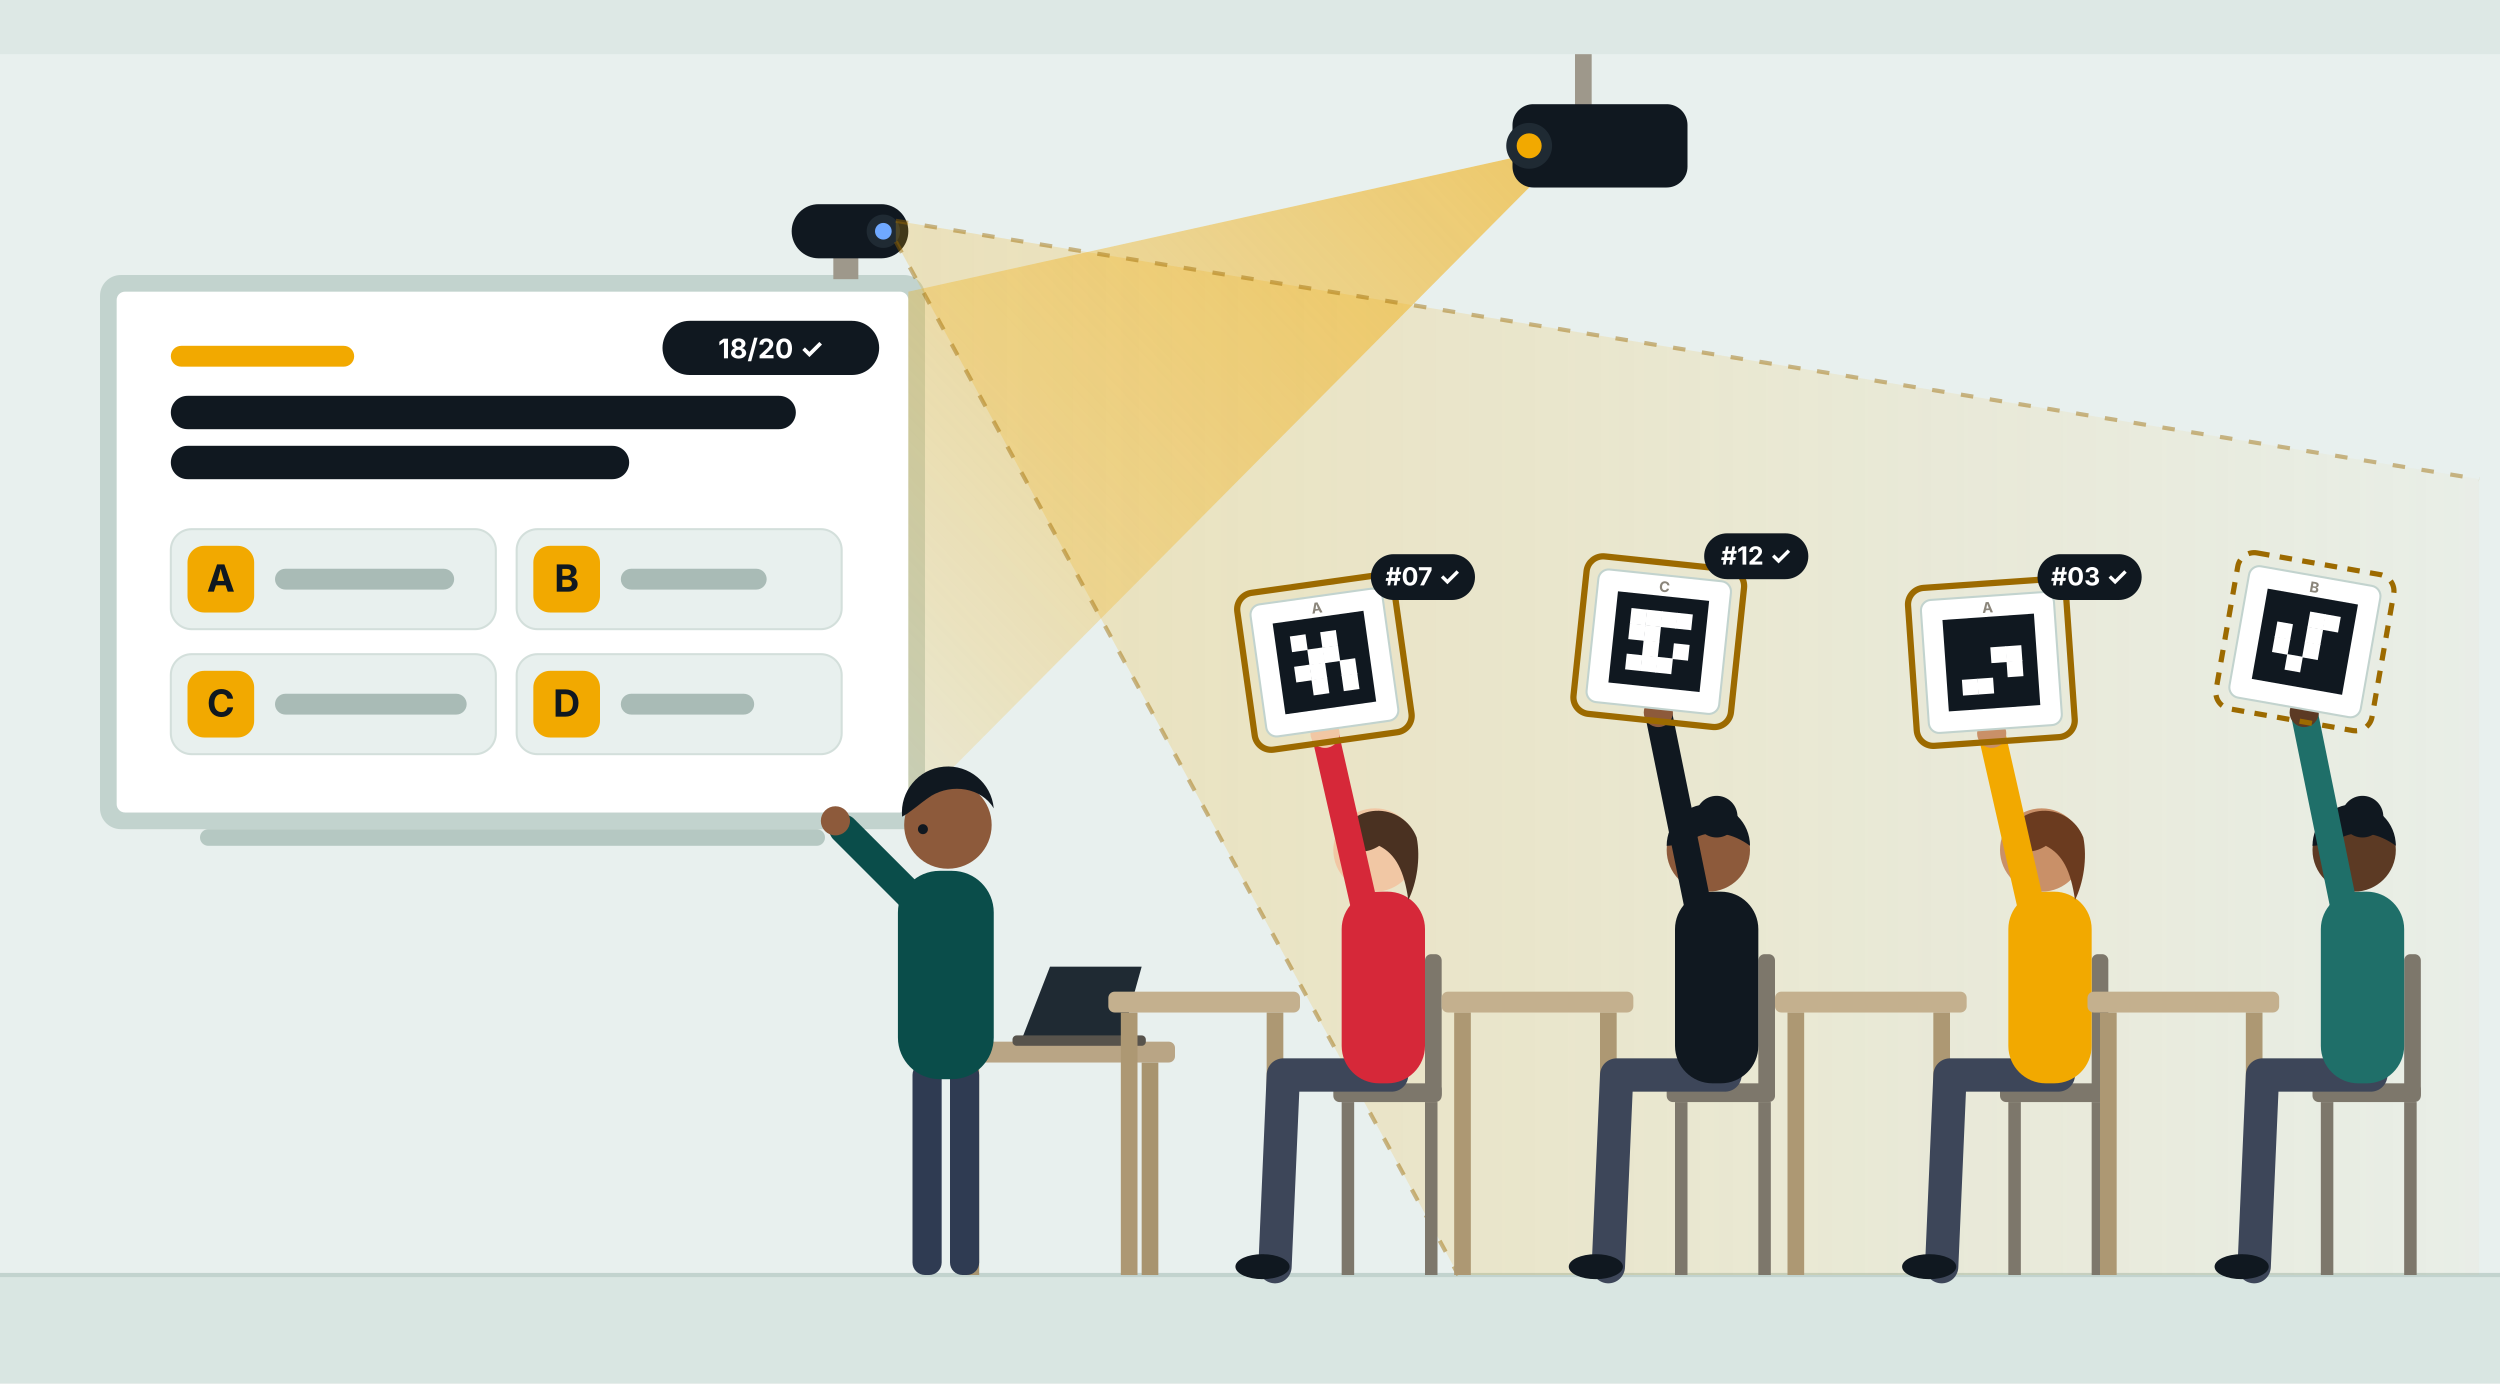
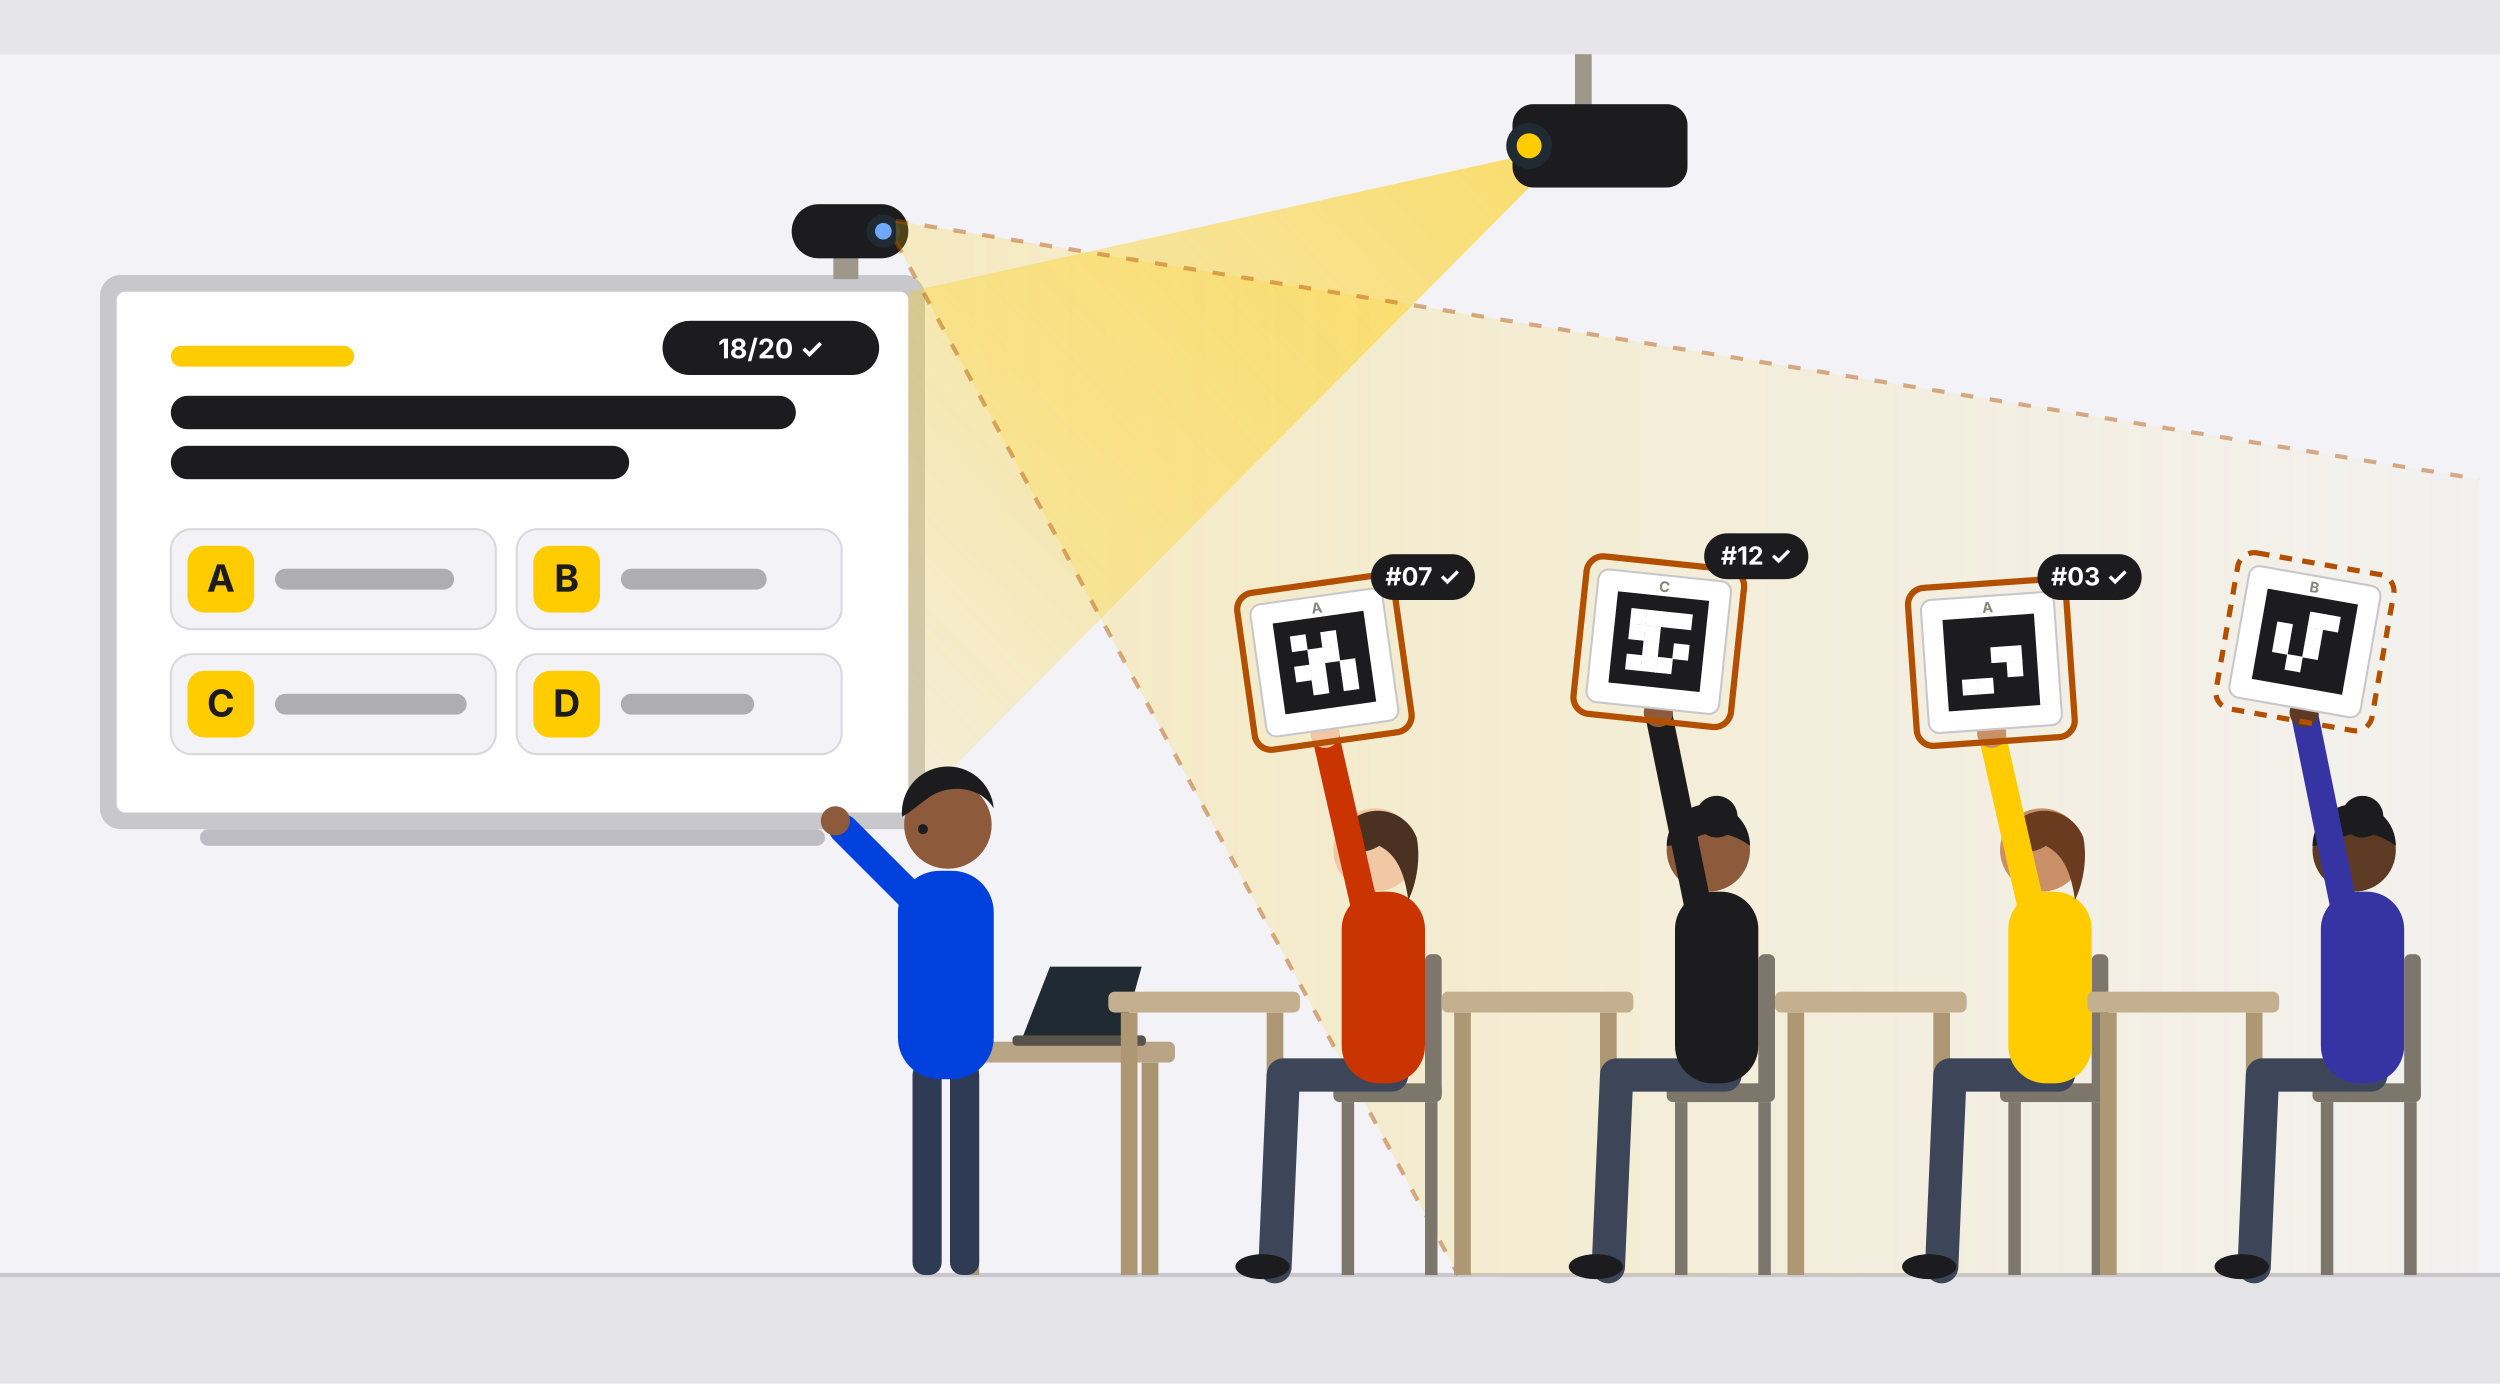
<svg xmlns="http://www.w3.org/2000/svg" viewBox="0 0 1200 664" width="1200" height="664" role="img" aria-label="Sala de aula com datashow projetando uma pergunta, alunos levantando cartões de papel e uma câmera lendo as respostas">
  <defs>
    <linearGradient id="beam" x1="1" y1="0" x2="0" y2="1">
-       <stop offset="0" stop-color="#f2a900" stop-opacity="0.55" />
-       <stop offset="1" stop-color="#f2a900" stop-opacity="0.12" />
+       <stop offset="0" stop-color="#ffcc00" stop-opacity="0.55" />
+       <stop offset="1" stop-color="#ffcc00" stop-opacity="0.12" />
    </linearGradient>
    <linearGradient id="scan" x1="0" y1="0" x2="1" y2="0">
-       <stop offset="0" stop-color="#f2a900" stop-opacity="0.22" />
-       <stop offset="1" stop-color="#f2a900" stop-opacity="0.03" />
+       <stop offset="0" stop-color="#ffcc00" stop-opacity="0.22" />
+       <stop offset="1" stop-color="#ffcc00" stop-opacity="0.03" />
    </linearGradient>
  </defs>
-   <rect width="1200" height="664" fill="#e8f0ee" />
-   <rect y="612" width="1200" height="52" fill="#d9e6e2" />
-   <line x1="0" y1="612" x2="1200" y2="612" stroke="#c2d3ce" stroke-width="2" />
-   <rect width="1200" height="26" fill="#dde8e5" />
-   <rect x="48" y="132" width="396" height="266" rx="10" fill="#c2d3ce" />
+   <rect width="1200" height="664" fill="#f2f2f7" />
+   <rect y="612" width="1200" height="52" fill="#e3e3e8" />
+   <line x1="0" y1="612" x2="1200" y2="612" stroke="#c7c7cc" stroke-width="2" />
+   <rect width="1200" height="26" fill="#e5e5ea" />
+   <rect x="48" y="132" width="396" height="266" rx="10" fill="#c7c7cc" />
  <rect x="56" y="140" width="380" height="250" rx="4" fill="#ffffff" />
-   <rect x="96" y="398" width="300" height="8" rx="4" fill="#b5c8c2" />
+   <rect x="96" y="398" width="300" height="8" rx="4" fill="#bcbcc2" />
  <polygon points="734,74 734,90 436,390 436,140" fill="url(#beam)" />
-   <rect x="82" y="166" width="88" height="10" rx="5" fill="#f2a900" />
-   <rect x="82" y="190" width="300" height="16" rx="8" fill="#101820" />
-   <rect x="82" y="214" width="220" height="16" rx="8" fill="#101820" />
-   <rect x="82" y="254" width="156" height="48" rx="10" fill="#e8f0ee" stroke="#d3dfdb" />
-   <rect x="90" y="262" width="32" height="32" rx="8" fill="#f2a900" />
-   <text x="106" y="284" text-anchor="middle" font-family="'Atkinson Hyperlegible Next', 'Atkinson Hyperlegible', Inter, Arial, sans-serif" font-weight="700" font-size="18" fill="#101820">A</text>
-   <rect x="132" y="273" width="86" height="10" rx="5" fill="#a9bbb6" />
-   <rect x="248" y="254" width="156" height="48" rx="10" fill="#e8f0ee" stroke="#d3dfdb" />
-   <rect x="256" y="262" width="32" height="32" rx="8" fill="#f2a900" />
-   <text x="272" y="284" text-anchor="middle" font-family="'Atkinson Hyperlegible Next', 'Atkinson Hyperlegible', Inter, Arial, sans-serif" font-weight="700" font-size="18" fill="#101820">B</text>
-   <rect x="298" y="273" width="70" height="10" rx="5" fill="#a9bbb6" />
-   <rect x="82" y="314" width="156" height="48" rx="10" fill="#e8f0ee" stroke="#d3dfdb" />
-   <rect x="90" y="322" width="32" height="32" rx="8" fill="#f2a900" />
-   <text x="106" y="344" text-anchor="middle" font-family="'Atkinson Hyperlegible Next', 'Atkinson Hyperlegible', Inter, Arial, sans-serif" font-weight="700" font-size="18" fill="#101820">C</text>
-   <rect x="132" y="333" width="92" height="10" rx="5" fill="#a9bbb6" />
-   <rect x="248" y="314" width="156" height="48" rx="10" fill="#e8f0ee" stroke="#d3dfdb" />
-   <rect x="256" y="322" width="32" height="32" rx="8" fill="#f2a900" />
-   <text x="272" y="344" text-anchor="middle" font-family="'Atkinson Hyperlegible Next', 'Atkinson Hyperlegible', Inter, Arial, sans-serif" font-weight="700" font-size="18" fill="#101820">D</text>
-   <rect x="298" y="333" width="64" height="10" rx="5" fill="#a9bbb6" />
+   <rect x="82" y="166" width="88" height="10" rx="5" fill="#ffcc00" />
+   <rect x="82" y="190" width="300" height="16" rx="8" fill="#1c1c1e" />
+   <rect x="82" y="214" width="220" height="16" rx="8" fill="#1c1c1e" />
+   <rect x="82" y="254" width="156" height="48" rx="10" fill="#f2f2f7" stroke="#d8d8de" />
+   <rect x="90" y="262" width="32" height="32" rx="8" fill="#ffcc00" />
+   <text x="106" y="284" text-anchor="middle" font-family="'Atkinson Hyperlegible Next', 'Atkinson Hyperlegible', Inter, Arial, sans-serif" font-weight="700" font-size="18" fill="#1c1c1e">A</text>
+   <rect x="132" y="273" width="86" height="10" rx="5" fill="#aeaeb2" />
+   <rect x="248" y="254" width="156" height="48" rx="10" fill="#f2f2f7" stroke="#d8d8de" />
+   <rect x="256" y="262" width="32" height="32" rx="8" fill="#ffcc00" />
+   <text x="272" y="284" text-anchor="middle" font-family="'Atkinson Hyperlegible Next', 'Atkinson Hyperlegible', Inter, Arial, sans-serif" font-weight="700" font-size="18" fill="#1c1c1e">B</text>
+   <rect x="298" y="273" width="70" height="10" rx="5" fill="#aeaeb2" />
+   <rect x="82" y="314" width="156" height="48" rx="10" fill="#f2f2f7" stroke="#d8d8de" />
+   <rect x="90" y="322" width="32" height="32" rx="8" fill="#ffcc00" />
+   <text x="106" y="344" text-anchor="middle" font-family="'Atkinson Hyperlegible Next', 'Atkinson Hyperlegible', Inter, Arial, sans-serif" font-weight="700" font-size="18" fill="#1c1c1e">C</text>
+   <rect x="132" y="333" width="92" height="10" rx="5" fill="#aeaeb2" />
+   <rect x="248" y="314" width="156" height="48" rx="10" fill="#f2f2f7" stroke="#d8d8de" />
+   <rect x="256" y="322" width="32" height="32" rx="8" fill="#ffcc00" />
+   <text x="272" y="344" text-anchor="middle" font-family="'Atkinson Hyperlegible Next', 'Atkinson Hyperlegible', Inter, Arial, sans-serif" font-weight="700" font-size="18" fill="#1c1c1e">D</text>
+   <rect x="298" y="333" width="64" height="10" rx="5" fill="#aeaeb2" />
  <rect x="756" y="26" width="8" height="26" fill="#9e988b" />
-   <rect x="726" y="50" width="84" height="40" rx="10" fill="#101820" />
+   <rect x="726" y="50" width="84" height="40" rx="10" fill="#1c1c1e" />
  <circle cx="734" cy="70" r="11" fill="#1f2a33" />
-   <circle cx="734" cy="70" r="6" fill="#f2a900" />
+   <circle cx="734" cy="70" r="6" fill="#ffcc00" />
  <rect x="400" y="122" width="12" height="12" fill="#9e988b" />
-   <rect x="380" y="98" width="56" height="26" rx="13" fill="#101820" />
+   <rect x="380" y="98" width="56" height="26" rx="13" fill="#1c1c1e" />
  <circle cx="424" cy="111" r="8" fill="#1f2a33" />
  <circle cx="424" cy="111" r="4" fill="#6fa8ff" />
  <polygon points="430,106 1190,230 1190,612 700,612 430,116" fill="url(#scan)" />
-   <line x1="430" y1="106" x2="1190" y2="230" stroke="#9c6a00" stroke-opacity="0.45" stroke-width="2" stroke-dasharray="6 8" />
-   <line x1="430" y1="116" x2="700" y2="612" stroke="#9c6a00" stroke-opacity="0.45" stroke-width="2" stroke-dasharray="6 8" />
+   <line x1="430" y1="106" x2="1190" y2="230" stroke="#b25000" stroke-opacity="0.45" stroke-width="2" stroke-dasharray="6 8" />
+   <line x1="430" y1="116" x2="700" y2="612" stroke="#b25000" stroke-opacity="0.45" stroke-width="2" stroke-dasharray="6 8" />
  <rect x="454" y="500" width="110" height="10" rx="3" fill="#b9a585" />
  <rect x="462" y="510" width="8" height="102" fill="#a8946f" />
  <rect x="548" y="510" width="8" height="102" fill="#a8946f" />
  <path d="M490 500 l14 -36 h44 l-10 36 z" fill="#1f2a33" />
  <rect x="486" y="497" width="64" height="5" rx="2" fill="#57534c" />
  <rect x="438" y="510" width="14" height="102" rx="6" fill="#2f3b52" />
  <rect x="456" y="510" width="14" height="102" rx="6" fill="#2f3b52" />
-   <rect x="431" y="418" width="46" height="100" rx="20" fill="#0a4d4a" />
+   <rect x="431" y="418" width="46" height="100" rx="20" fill="#0040dd" />
  <circle cx="455" cy="396" r="21" fill="#8d5a3b" />
-   <circle cx="443" cy="398" r="2.4" fill="#101820" />
-   <path d="M433 392 a22 22 0 0 1 44 -4 c-6 -10 -20 -12 -30 -6 c-6 4 -10 8 -14 10 z" fill="#101820" />
-   <line x1="447" y1="440" x2="405" y2="398" stroke="#0a4d4a" stroke-width="14" stroke-linecap="round" />
+   <circle cx="443" cy="398" r="2.4" fill="#1c1c1e" />
+   <path d="M433 392 a22 22 0 0 1 44 -4 c-6 -10 -20 -12 -30 -6 c-6 4 -10 8 -14 10 z" fill="#1c1c1e" />
+   <line x1="447" y1="440" x2="405" y2="398" stroke="#0040dd" stroke-width="14" stroke-linecap="round" />
  <circle cx="401" cy="394" r="7" fill="#8d5a3b" />
  <rect x="532" y="476" width="92" height="10" rx="3" fill="#c4b08e" />
  <rect x="538" y="486" width="8" height="126" fill="#ad9873" />
  <rect x="608" y="486" width="8" height="126" fill="#ad9873" />
  <rect x="640" y="520" width="52" height="9" rx="3" fill="#7d776b" />
  <rect x="684" y="458" width="8" height="70" rx="3" fill="#7d776b" />
  <rect x="644" y="529" width="6" height="83" fill="#7d776b" />
  <rect x="684" y="529" width="6" height="83" fill="#7d776b" />
  <path d="M668 516 L616 516 L612 608" fill="none" stroke="#3d4659" stroke-width="16" stroke-linecap="round" stroke-linejoin="round" />
-   <ellipse cx="606" cy="608" rx="13" ry="6" fill="#101820" />
-   <rect x="644" y="428" width="40" height="92" rx="18" fill="#d62839" />
+   <ellipse cx="606" cy="608" rx="13" ry="6" fill="#1c1c1e" />
+   <rect x="644" y="428" width="40" height="92" rx="18" fill="#c93400" />
  <circle cx="660" cy="408" r="20" fill="#f1c7a4" />
-   <circle cx="648" cy="406" r="2.4" fill="#101820" />
+   <circle cx="648" cy="406" r="2.4" fill="#1c1c1e" />
  <path d="M642 404 a20 20 0 0 1 38 -2 c2 10 0 22 -4 30 c-2 -14 -6 -22 -14 -26 c-6 4 -14 4 -20 -2 z" fill="#4a3121" />
-   <line x1="656" y1="440" x2="636" y2="352" stroke="#d62839" stroke-width="13" stroke-linecap="round" />
+   <line x1="656" y1="440" x2="636" y2="352" stroke="#c93400" stroke-width="13" stroke-linecap="round" />
  <circle cx="636" cy="352" r="7" fill="#f1c7a4" />
  <g transform="rotate(-8 636 320.0)">
-     <rect x="604.0" y="286" width="64" height="64" rx="5" fill="#fff" stroke="#c2d3ce" />
-     <rect x="614.0" y="296.0" width="44.0" height="44.0" fill="#101820" />
+     <rect x="604.0" y="286" width="64" height="64" rx="5" fill="#fff" stroke="#c7c7cc" />
+     <rect x="614.0" y="296.0" width="44.0" height="44.0" fill="#1c1c1e" />
    <rect x="621.3" y="303.3" width="7.6" height="7.6" fill="#fff" />
    <rect x="636.0" y="303.3" width="7.6" height="7.6" fill="#fff" />
    <rect x="628.7" y="310.7" width="7.6" height="7.6" fill="#fff" />
    <rect x="636.0" y="310.7" width="7.6" height="7.6" fill="#fff" />
    <rect x="621.3" y="318.0" width="7.6" height="7.6" fill="#fff" />
    <rect x="628.7" y="318.0" width="7.6" height="7.6" fill="#fff" />
    <rect x="643.3" y="318.0" width="7.6" height="7.6" fill="#fff" />
    <rect x="628.7" y="325.3" width="7.6" height="7.6" fill="#fff" />
    <rect x="643.3" y="325.3" width="7.6" height="7.6" fill="#fff" />
    <text x="636" y="294" text-anchor="middle" font-family="'Atkinson Hyperlegible Next', 'Atkinson Hyperlegible', Inter, Arial, sans-serif" font-weight="700" font-size="7" fill="#8a857a">A</text>
-     <rect x="598.0" y="280" width="76" height="76" rx="8" fill="none" stroke="#9c6a00" stroke-width="3" />
+     <rect x="598.0" y="280" width="76" height="76" rx="8" fill="none" stroke="#b25000" stroke-width="3" />
  </g>
-   <rect x="658.0" y="266" width="50" height="22" rx="11" fill="#101820" />
+   <rect x="658.0" y="266" width="50" height="22" rx="11" fill="#1c1c1e" />
  <text x="683.0" y="281" text-anchor="middle" font-family="'Atkinson Hyperlegible Next', 'Atkinson Hyperlegible', Inter, Arial, sans-serif" font-weight="700" font-size="12" fill="#fff">#07 ✓</text>
  <rect x="692" y="476" width="92" height="10" rx="3" fill="#c4b08e" />
  <rect x="698" y="486" width="8" height="126" fill="#ad9873" />
  <rect x="768" y="486" width="8" height="126" fill="#ad9873" />
  <rect x="800" y="520" width="52" height="9" rx="3" fill="#7d776b" />
  <rect x="844" y="458" width="8" height="70" rx="3" fill="#7d776b" />
  <rect x="804" y="529" width="6" height="83" fill="#7d776b" />
  <rect x="844" y="529" width="6" height="83" fill="#7d776b" />
  <path d="M828 516 L776 516 L772 608" fill="none" stroke="#3d4659" stroke-width="16" stroke-linecap="round" stroke-linejoin="round" />
-   <ellipse cx="766" cy="608" rx="13" ry="6" fill="#101820" />
-   <rect x="804" y="428" width="40" height="92" rx="18" fill="#101820" />
+   <ellipse cx="766" cy="608" rx="13" ry="6" fill="#1c1c1e" />
+   <rect x="804" y="428" width="40" height="92" rx="18" fill="#1c1c1e" />
  <circle cx="820" cy="408" r="20" fill="#8d5a3b" />
-   <circle cx="808" cy="406" r="2.4" fill="#101820" />
-   <path d="M800 406 a20 20 0 0 1 40 0 c-8 -6 -18 -8 -26 -4 c-6 2 -10 4 -14 4 z" fill="#101820" />
-   <circle cx="824" cy="392" r="10" fill="#101820" />
-   <line x1="816" y1="440" x2="796" y2="342" stroke="#101820" stroke-width="13" stroke-linecap="round" />
+   <circle cx="808" cy="406" r="2.4" fill="#1c1c1e" />
+   <path d="M800 406 a20 20 0 0 1 40 0 c-8 -6 -18 -8 -26 -4 c-6 2 -10 4 -14 4 z" fill="#1c1c1e" />
+   <circle cx="824" cy="392" r="10" fill="#1c1c1e" />
+   <line x1="816" y1="440" x2="796" y2="342" stroke="#1c1c1e" stroke-width="13" stroke-linecap="round" />
  <circle cx="796" cy="342" r="7" fill="#8d5a3b" />
  <g transform="rotate(6 796 310.0)">
-     <rect x="764.0" y="276" width="64" height="64" rx="5" fill="#fff" stroke="#c2d3ce" />
-     <rect x="774.0" y="286.0" width="44.0" height="44.0" fill="#101820" />
+     <rect x="764.0" y="276" width="64" height="64" rx="5" fill="#fff" stroke="#c7c7cc" />
+     <rect x="774.0" y="286.0" width="44.0" height="44.0" fill="#1c1c1e" />
    <rect x="781.3" y="293.3" width="7.6" height="7.6" fill="#fff" />
    <rect x="788.7" y="293.3" width="7.6" height="7.6" fill="#fff" />
    <rect x="796.0" y="293.3" width="7.6" height="7.6" fill="#fff" />
    <rect x="803.3" y="293.3" width="7.6" height="7.6" fill="#fff" />
    <rect x="781.3" y="300.7" width="7.6" height="7.6" fill="#fff" />
    <rect x="788.7" y="300.7" width="7.6" height="7.6" fill="#fff" />
    <rect x="788.7" y="308.0" width="7.6" height="7.6" fill="#fff" />
    <rect x="803.3" y="308.0" width="7.6" height="7.6" fill="#fff" />
    <rect x="781.3" y="315.3" width="7.6" height="7.6" fill="#fff" />
    <rect x="788.7" y="315.3" width="7.6" height="7.6" fill="#fff" />
    <rect x="796.0" y="315.3" width="7.6" height="7.6" fill="#fff" />
    <text x="796" y="284" text-anchor="middle" font-family="'Atkinson Hyperlegible Next', 'Atkinson Hyperlegible', Inter, Arial, sans-serif" font-weight="700" font-size="7" fill="#8a857a">C</text>
-     <rect x="758.0" y="270" width="76" height="76" rx="8" fill="none" stroke="#9c6a00" stroke-width="3" />
+     <rect x="758.0" y="270" width="76" height="76" rx="8" fill="none" stroke="#b25000" stroke-width="3" />
  </g>
-   <rect x="818.0" y="256" width="50" height="22" rx="11" fill="#101820" />
+   <rect x="818.0" y="256" width="50" height="22" rx="11" fill="#1c1c1e" />
  <text x="843.0" y="271" text-anchor="middle" font-family="'Atkinson Hyperlegible Next', 'Atkinson Hyperlegible', Inter, Arial, sans-serif" font-weight="700" font-size="12" fill="#fff">#12 ✓</text>
  <rect x="852" y="476" width="92" height="10" rx="3" fill="#c4b08e" />
  <rect x="858" y="486" width="8" height="126" fill="#ad9873" />
  <rect x="928" y="486" width="8" height="126" fill="#ad9873" />
  <rect x="960" y="520" width="52" height="9" rx="3" fill="#7d776b" />
  <rect x="1004" y="458" width="8" height="70" rx="3" fill="#7d776b" />
  <rect x="964" y="529" width="6" height="83" fill="#7d776b" />
  <rect x="1004" y="529" width="6" height="83" fill="#7d776b" />
  <path d="M988 516 L936 516 L932 608" fill="none" stroke="#3d4659" stroke-width="16" stroke-linecap="round" stroke-linejoin="round" />
-   <ellipse cx="926" cy="608" rx="13" ry="6" fill="#101820" />
-   <rect x="964" y="428" width="40" height="92" rx="18" fill="#f2a900" />
+   <ellipse cx="926" cy="608" rx="13" ry="6" fill="#1c1c1e" />
+   <rect x="964" y="428" width="40" height="92" rx="18" fill="#ffcc00" />
  <circle cx="980" cy="408" r="20" fill="#c99068" />
-   <circle cx="968" cy="406" r="2.4" fill="#101820" />
+   <circle cx="968" cy="406" r="2.4" fill="#1c1c1e" />
  <path d="M962 404 a20 20 0 0 1 38 -2 c2 10 0 22 -4 30 c-2 -14 -6 -22 -14 -26 c-6 4 -14 4 -20 -2 z" fill="#6b3b1f" />
-   <line x1="976" y1="440" x2="956" y2="352" stroke="#f2a900" stroke-width="13" stroke-linecap="round" />
+   <line x1="976" y1="440" x2="956" y2="352" stroke="#ffcc00" stroke-width="13" stroke-linecap="round" />
  <circle cx="956" cy="352" r="7" fill="#c99068" />
  <g transform="rotate(-4 956 320.0)">
-     <rect x="924.0" y="286" width="64" height="64" rx="5" fill="#fff" stroke="#c2d3ce" />
-     <rect x="934.0" y="296.0" width="44.0" height="44.0" fill="#101820" />
+     <rect x="924.0" y="286" width="64" height="64" rx="5" fill="#fff" stroke="#c7c7cc" />
+     <rect x="934.0" y="296.0" width="44.0" height="44.0" fill="#1c1c1e" />
    <rect x="956.0" y="310.7" width="7.6" height="7.6" fill="#fff" />
    <rect x="963.3" y="310.7" width="7.6" height="7.6" fill="#fff" />
    <rect x="963.3" y="318.0" width="7.6" height="7.6" fill="#fff" />
    <rect x="941.3" y="325.3" width="7.6" height="7.6" fill="#fff" />
    <rect x="948.7" y="325.3" width="7.6" height="7.6" fill="#fff" />
    <text x="956" y="294" text-anchor="middle" font-family="'Atkinson Hyperlegible Next', 'Atkinson Hyperlegible', Inter, Arial, sans-serif" font-weight="700" font-size="7" fill="#8a857a">A</text>
-     <rect x="918.0" y="280" width="76" height="76" rx="8" fill="none" stroke="#9c6a00" stroke-width="3" />
+     <rect x="918.0" y="280" width="76" height="76" rx="8" fill="none" stroke="#b25000" stroke-width="3" />
  </g>
-   <rect x="978.0" y="266" width="50" height="22" rx="11" fill="#101820" />
+   <rect x="978.0" y="266" width="50" height="22" rx="11" fill="#1c1c1e" />
  <text x="1003.0" y="281" text-anchor="middle" font-family="'Atkinson Hyperlegible Next', 'Atkinson Hyperlegible', Inter, Arial, sans-serif" font-weight="700" font-size="12" fill="#fff">#03 ✓</text>
  <rect x="1002" y="476" width="92" height="10" rx="3" fill="#c4b08e" />
  <rect x="1008" y="486" width="8" height="126" fill="#ad9873" />
  <rect x="1078" y="486" width="8" height="126" fill="#ad9873" />
  <rect x="1110" y="520" width="52" height="9" rx="3" fill="#7d776b" />
  <rect x="1154" y="458" width="8" height="70" rx="3" fill="#7d776b" />
  <rect x="1114" y="529" width="6" height="83" fill="#7d776b" />
  <rect x="1154" y="529" width="6" height="83" fill="#7d776b" />
  <path d="M1138 516 L1086 516 L1082 608" fill="none" stroke="#3d4659" stroke-width="16" stroke-linecap="round" stroke-linejoin="round" />
-   <ellipse cx="1076" cy="608" rx="13" ry="6" fill="#101820" />
-   <rect x="1114" y="428" width="40" height="92" rx="18" fill="#1f6f69" />
+   <ellipse cx="1076" cy="608" rx="13" ry="6" fill="#1c1c1e" />
+   <rect x="1114" y="428" width="40" height="92" rx="18" fill="#3634a3" />
  <circle cx="1130" cy="408" r="20" fill="#5c3a24" />
-   <circle cx="1118" cy="406" r="2.4" fill="#101820" />
-   <path d="M1110 406 a20 20 0 0 1 40 0 c-8 -6 -18 -8 -26 -4 c-6 2 -10 4 -14 4 z" fill="#101820" />
-   <circle cx="1134" cy="392" r="10" fill="#101820" />
-   <line x1="1126" y1="440" x2="1106" y2="342" stroke="#1f6f69" stroke-width="13" stroke-linecap="round" />
+   <circle cx="1118" cy="406" r="2.4" fill="#1c1c1e" />
+   <path d="M1110 406 a20 20 0 0 1 40 0 c-8 -6 -18 -8 -26 -4 c-6 2 -10 4 -14 4 z" fill="#1c1c1e" />
+   <circle cx="1134" cy="392" r="10" fill="#1c1c1e" />
+   <line x1="1126" y1="440" x2="1106" y2="342" stroke="#3634a3" stroke-width="13" stroke-linecap="round" />
  <circle cx="1106" cy="342" r="7" fill="#5c3a24" />
  <g transform="rotate(10 1106 310.0)">
-     <rect x="1074.0" y="276" width="64" height="64" rx="5" fill="#fff" stroke="#c2d3ce" />
-     <rect x="1084.0" y="286.0" width="44.0" height="44.0" fill="#101820" />
+     <rect x="1074.0" y="276" width="64" height="64" rx="5" fill="#fff" stroke="#c7c7cc" />
+     <rect x="1084.0" y="286.0" width="44.0" height="44.0" fill="#1c1c1e" />
    <rect x="1106.0" y="293.3" width="7.6" height="7.6" fill="#fff" />
    <rect x="1113.3" y="293.3" width="7.6" height="7.6" fill="#fff" />
    <rect x="1091.3" y="300.7" width="7.6" height="7.6" fill="#fff" />
    <rect x="1106.0" y="300.7" width="7.6" height="7.6" fill="#fff" />
    <rect x="1091.3" y="308.0" width="7.6" height="7.6" fill="#fff" />
    <rect x="1106.0" y="308.0" width="7.6" height="7.6" fill="#fff" />
    <rect x="1098.7" y="315.3" width="7.6" height="7.6" fill="#fff" />
    <text x="1106" y="284" text-anchor="middle" font-family="'Atkinson Hyperlegible Next', 'Atkinson Hyperlegible', Inter, Arial, sans-serif" font-weight="700" font-size="7" fill="#8a857a">B</text>
-     <rect x="1068.0" y="270" width="76" height="76" rx="8" fill="none" stroke="#9c6a00" stroke-width="2.5" stroke-dasharray="6 5" />
+     <rect x="1068.0" y="270" width="76" height="76" rx="8" fill="none" stroke="#b25000" stroke-width="2.5" stroke-dasharray="6 5" />
  </g>
-   <rect x="318" y="154" width="104" height="26" rx="13" fill="#101820" />
+   <rect x="318" y="154" width="104" height="26" rx="13" fill="#1c1c1e" />
  <text x="370" y="172" text-anchor="middle" font-family="'Atkinson Hyperlegible Next', 'Atkinson Hyperlegible', Inter, Arial, sans-serif" font-weight="700" font-size="13" fill="#fff">18/20 ✓</text>
</svg>
